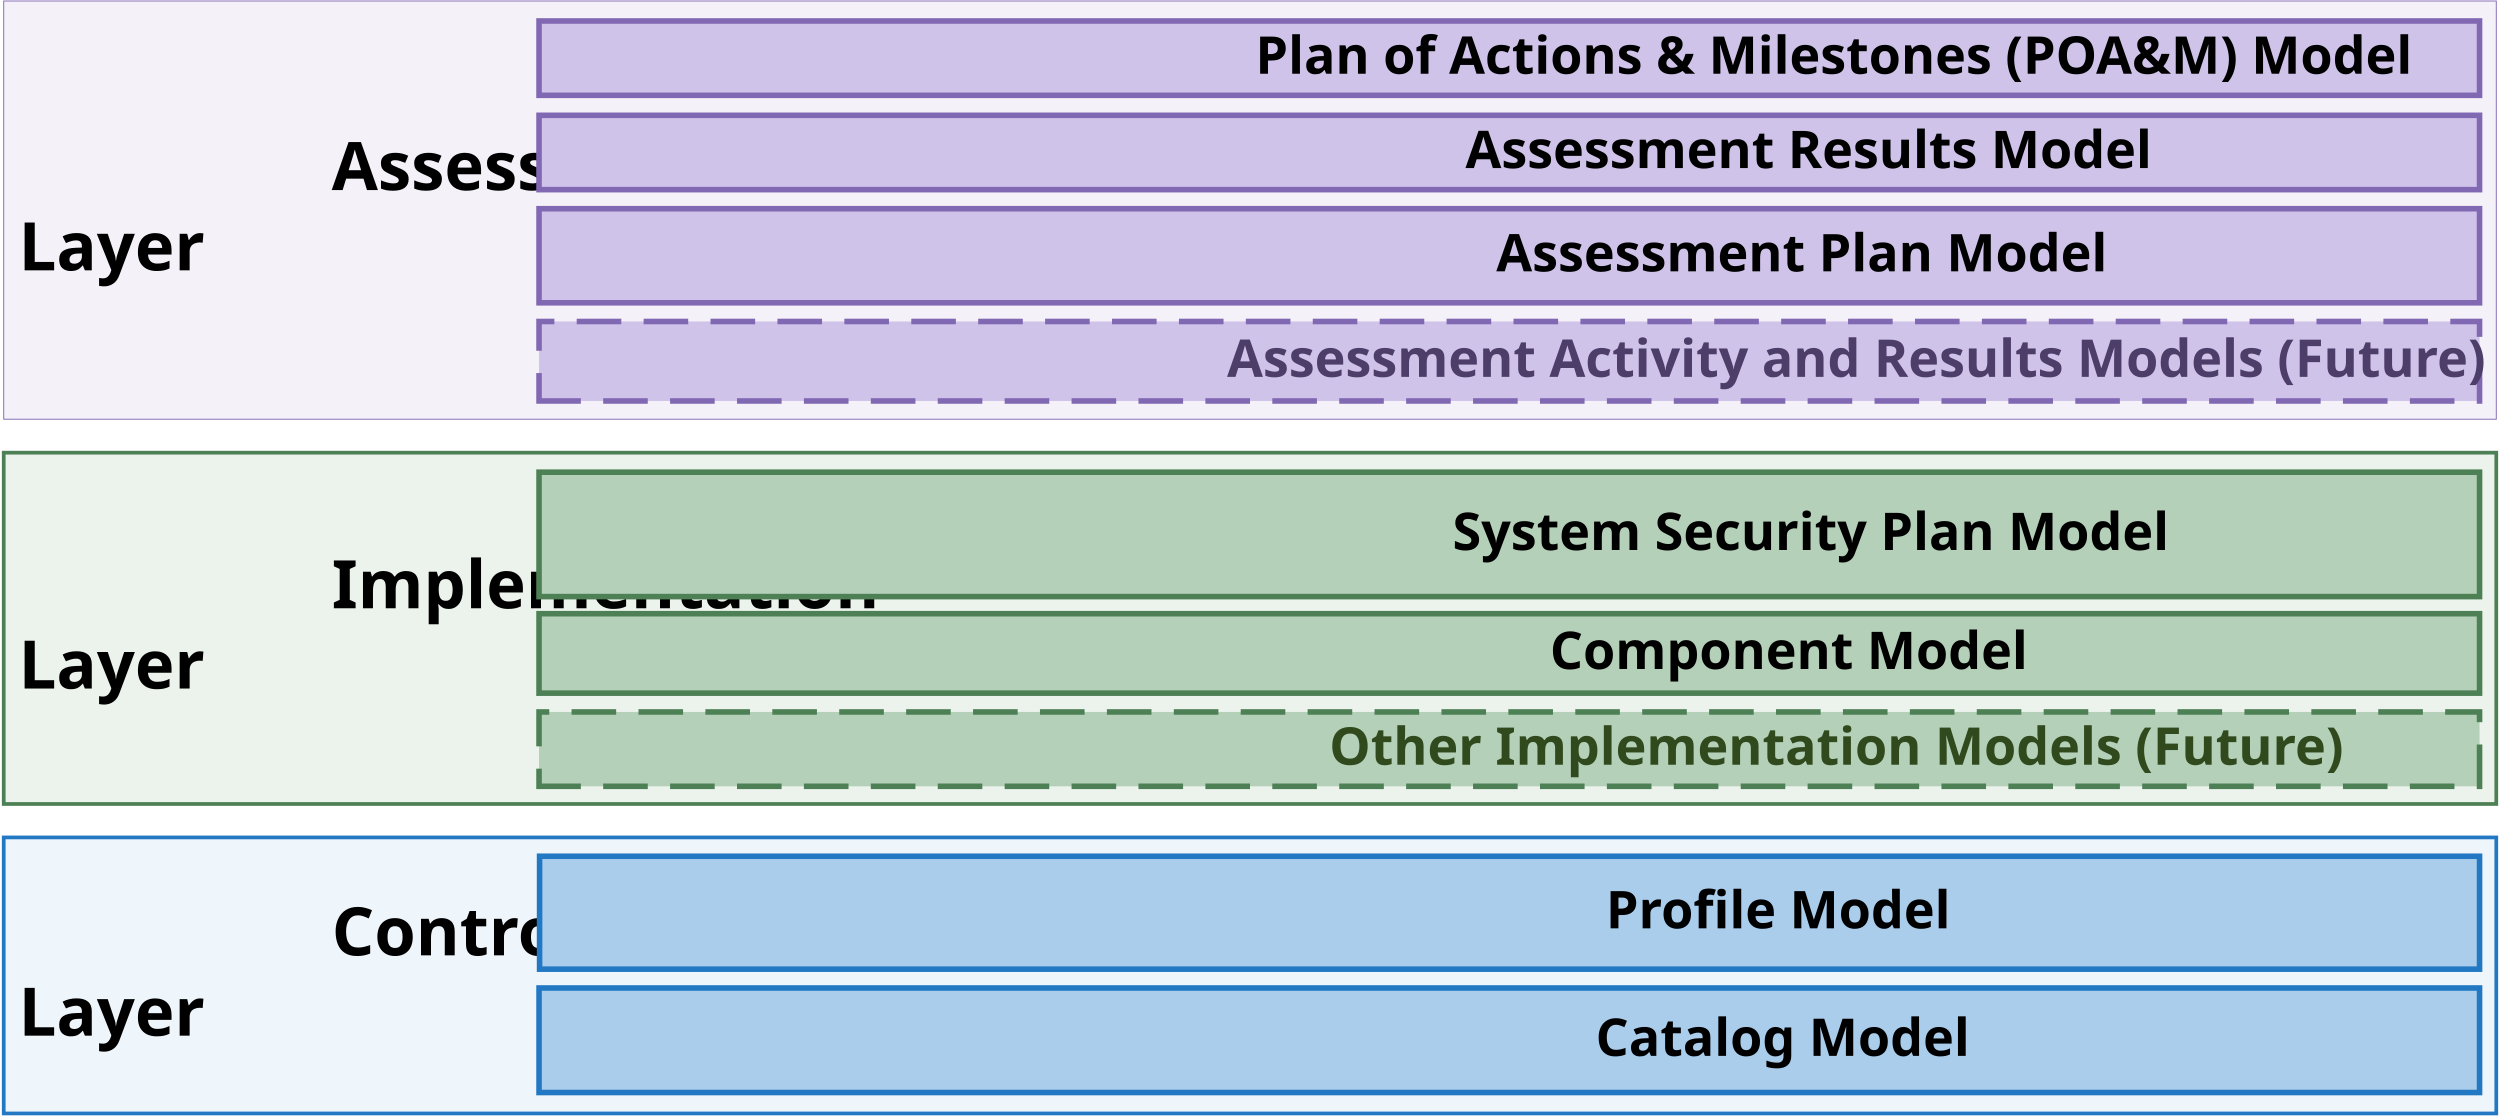
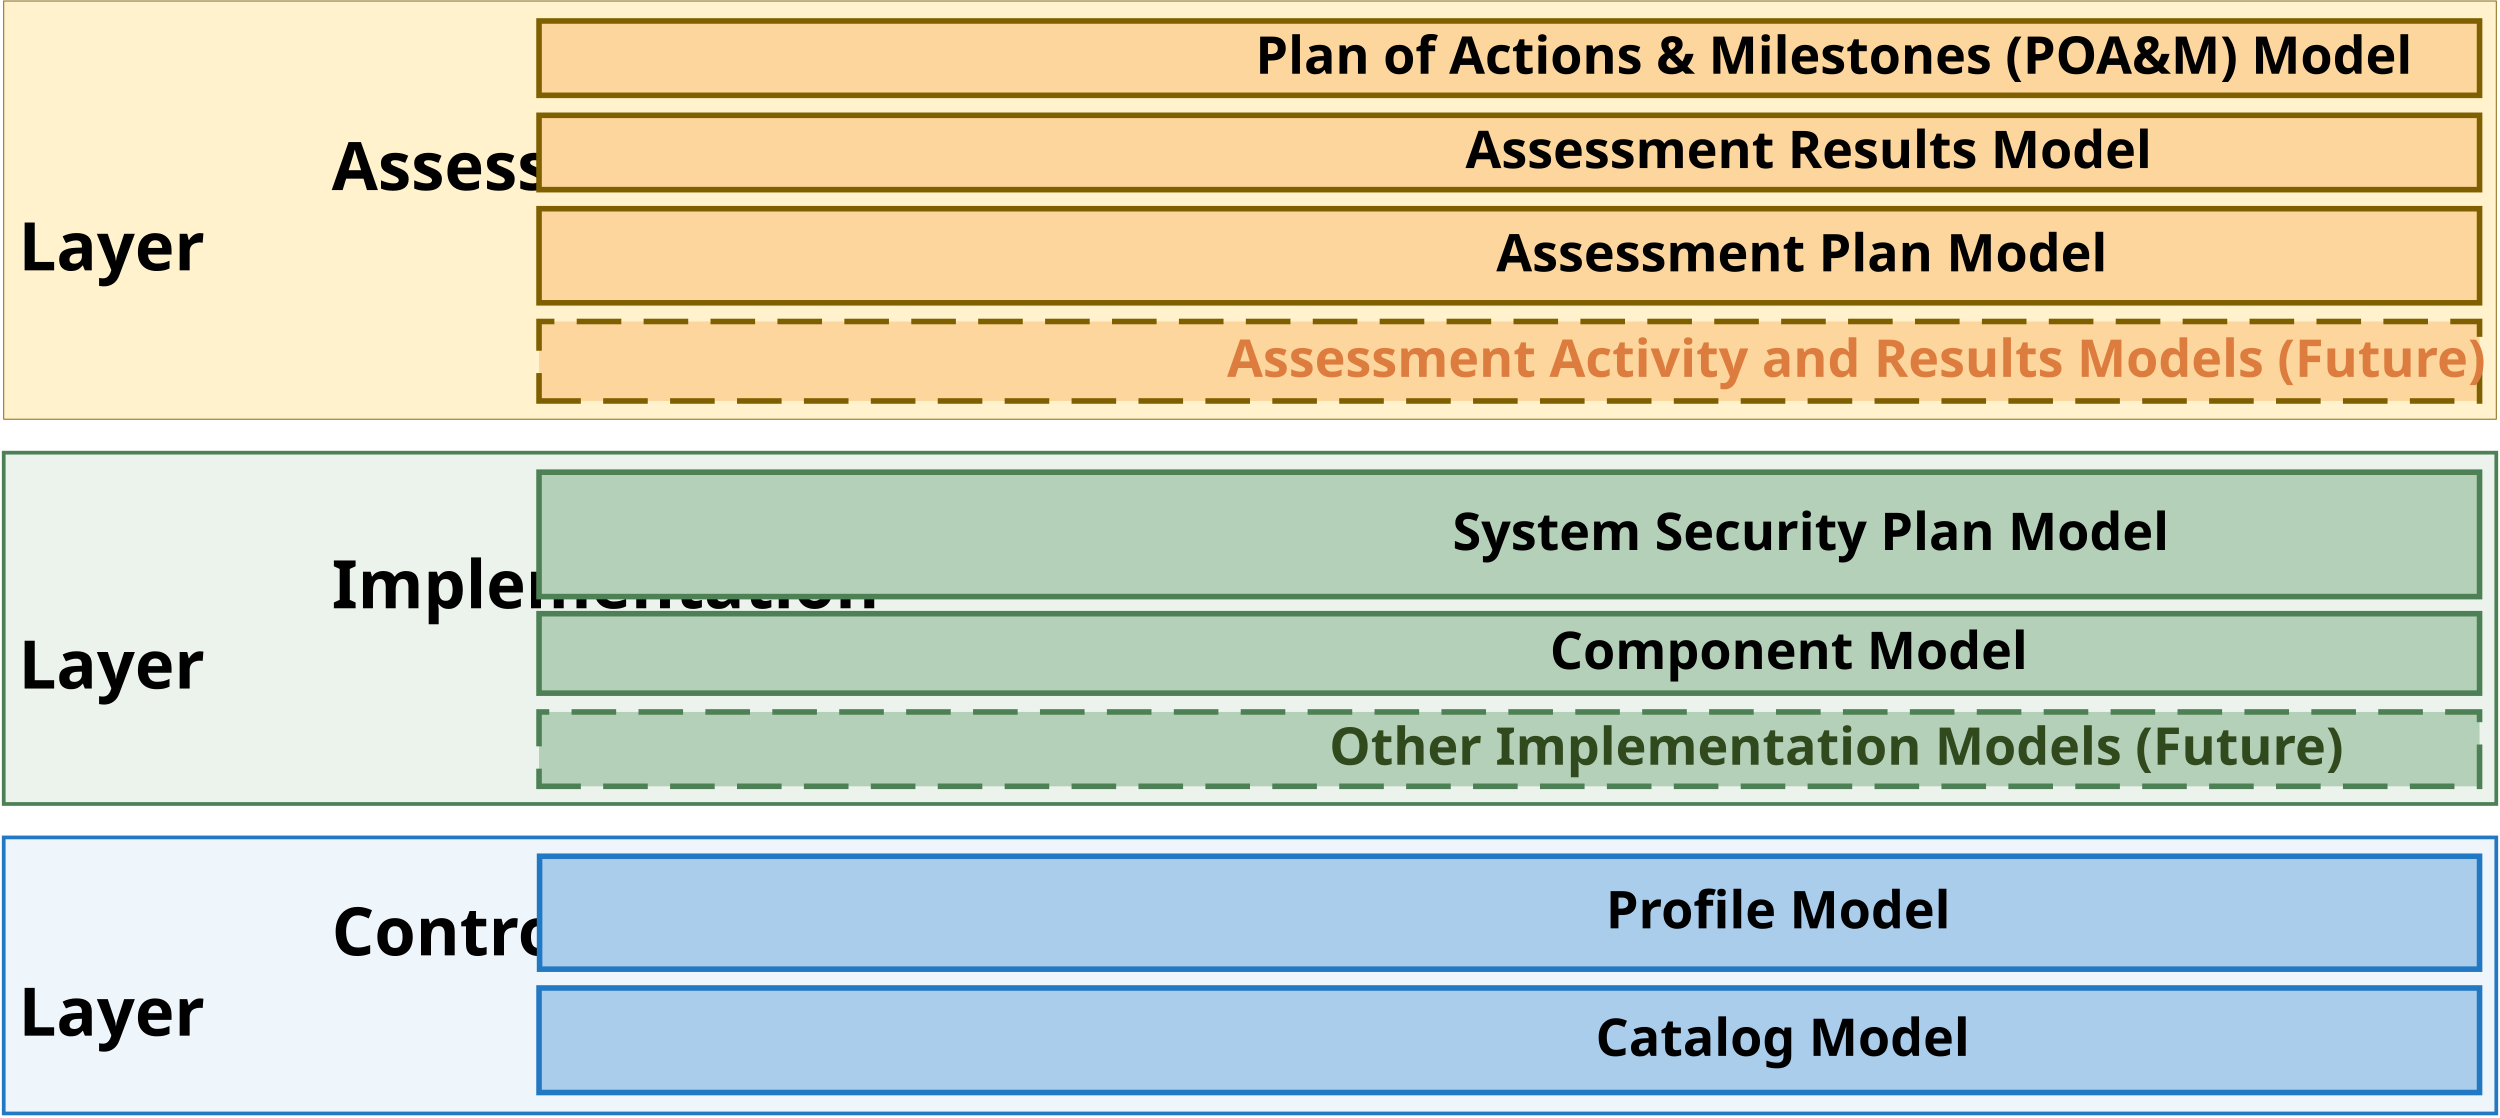
<svg xmlns="http://www.w3.org/2000/svg" xmlns:ns1="http://schemas.microsoft.com/visio/2003/SVGExtensions/" width="9.34in" height="4.174in" viewBox="0 0 672.5 300.5" xml:space="preserve" color-interpolation-filters="sRGB" class="st14">
  <ns1:documentProperties ns1:langID="1033" ns1:viewMarkup="false" />
  <style type="text/css">
	
		.st1 {fill:#eff6fb;stroke:#2378c3;stroke-width:1}
		.st2 {fill:#000000;font-family:Calibri;font-size:1.5em;font-weight:bold}
		.st3 {font-size:1em}
		.st4 {fill:#aacdec;stroke:#2378c3;stroke-width:1.5}
		.st5 {fill:#000000;font-family:Calibri;font-size:1.167em;font-weight:bold}
		.st6 {fill:#ecf3ec;stroke:#4d8055;stroke-width:1}
		.st7 {fill:#b4d0b9;stroke:#4d8055;stroke-width:1.5}
		.st8 {fill:#b4d0b9;stroke:#4d8055;stroke-dasharray:10.5,7.5;stroke-width:1.5}
		.st9 {fill:#304a1e;font-family:Calibri;font-size:1.167em;font-weight:bold}
- 		.st10 {fill:#f4f1f9;stroke:#8168b3;stroke-width:0.25}
- 		.st11 {fill:#d0c3e9;stroke:#8168b3;stroke-dasharray:10.5,7.5;stroke-width:1.5}
- 		.st12 {fill:#4c3d69;font-family:Calibri;font-size:1.167em;font-weight:bold}
- 		.st13 {fill:#d0c3e9;stroke:#8168b3;stroke-width:1.5}
+ 		.st10 {fill:#fff2cc;stroke:#7f6000;stroke-width:0.25}
+ 		.st11 {fill:#fdd69d;stroke:#7f6000;stroke-dasharray:10.5,7.5;stroke-width:1.5}
+ 		.st12 {fill:#dc7d3f;font-family:Calibri;font-size:1.167em;font-weight:bold}
+ 		.st13 {fill:#fdd69d;stroke:#7f6000;stroke-width:1.5}
		.st14 {fill:none;fill-rule:evenodd;font-size:12px;overflow:visible;stroke-linecap:square;stroke-miterlimit:3}
	
	</style>
  <g ns1:mID="0" ns1:index="1" ns1:groupContext="foregroundPage">
    <ns1:pageProperties ns1:drawingScale="1" ns1:pageScale="1" ns1:drawingUnits="0" ns1:shadowOffsetX="9" ns1:shadowOffsetY="-9" />
    <g id="shape3-1" ns1:mID="3" ns1:groupContext="shape" transform="translate(1,-1)">
      <ns1:userDefs>
        <ns1:ud ns1:nameU="visVersion" ns1:val="VT0(15):26" />
      </ns1:userDefs>
      <ns1:textBlock ns1:margins="rect(4,4,4,4)" />
      <ns1:textRect cx="335.25" cy="263.375" width="670.51" height="74.25" />
      <rect x="0" y="226.25" width="670.5" height="74.25" class="st1" />
      <text x="4" y="257.97" class="st2" ns1:langID="1033">
        <ns1:paragraph />
        <ns1:tabList />Controls<ns1:newlineChar />
        <tspan x="4" dy="1.2em" class="st3">Layer</tspan>
      </text>
    </g>
    <g id="shape4-5" ns1:mID="4" ns1:groupContext="shape" transform="translate(145.145,-39.8125)">
      <ns1:userDefs>
        <ns1:ud ns1:nameU="visVersion" ns1:val="VT0(15):26" />
      </ns1:userDefs>
      <ns1:textBlock ns1:margins="rect(4,4,4,4)" />
      <ns1:textRect cx="260.927" cy="285.312" width="521.86" height="30.375" />
      <rect x="0" y="270.125" width="521.855" height="30.375" class="st4" />
      <text x="221.31" y="289.51" class="st5" ns1:langID="1033">
        <ns1:paragraph ns1:horizAlign="1" />
        <ns1:tabList />Profile Model</text>
    </g>
    <g id="shape2-8" ns1:mID="2" ns1:groupContext="shape" transform="translate(145,-6.62501)">
      <ns1:userDefs>
        <ns1:ud ns1:nameU="visVersion" ns1:val="VT0(15):26" />
      </ns1:userDefs>
      <ns1:textBlock ns1:margins="rect(4,4,4,4)" />
      <ns1:textRect cx="261" cy="286.438" width="522.01" height="28.125" />
      <rect x="0" y="272.375" width="522" height="28.125" class="st4" />
      <text x="218.69" y="290.64" class="st5" ns1:langID="1033">
        <ns1:paragraph ns1:horizAlign="1" />
        <ns1:tabList />Catalog Model</text>
    </g>
    <g id="shape5-11" ns1:mID="5" ns1:groupContext="shape" transform="translate(1,-84.25)">
      <ns1:userDefs>
        <ns1:ud ns1:nameU="visVersion" ns1:val="VT0(15):26" />
      </ns1:userDefs>
      <ns1:textBlock ns1:margins="rect(4,4,4,4)" />
      <ns1:textRect cx="335.25" cy="253.25" width="670.51" height="94.5" />
      <rect x="0" y="206" width="670.5" height="94.5" class="st6" />
      <text x="4" y="247.85" class="st2" ns1:langID="1033">
        <ns1:paragraph />
        <ns1:tabList />Implementation<ns1:newlineChar />
        <tspan x="4" dy="1.2em" class="st3">Layer</tspan>
      </text>
    </g>
    <g id="shape6-15" ns1:mID="6" ns1:groupContext="shape" transform="translate(145,-140.031)">
      <ns1:userDefs>
        <ns1:ud ns1:nameU="visVersion" ns1:val="VT0(15):26" />
      </ns1:userDefs>
      <ns1:textBlock ns1:margins="rect(4,4,4,4)" />
      <ns1:textRect cx="261" cy="283.766" width="522.01" height="33.469" />
      <rect x="0" y="267.031" width="522" height="33.469" class="st7" />
      <text x="180.19" y="287.97" class="st5" ns1:langID="1033">
        <ns1:paragraph ns1:horizAlign="1" />
        <ns1:tabList />System Security Plan Model</text>
    </g>
    <g id="shape8-18" ns1:mID="8" ns1:groupContext="shape" transform="translate(145,-114.062)">
      <ns1:userDefs>
        <ns1:ud ns1:nameU="visVersion" ns1:val="VT0(15):26" />
      </ns1:userDefs>
      <ns1:textBlock ns1:margins="rect(4,4,4,4)" />
      <ns1:textRect cx="261" cy="289.812" width="522.01" height="21.375" />
      <rect x="0" y="279.125" width="522" height="21.375" class="st7" />
      <text x="206.39" y="294.01" class="st5" ns1:langID="1033">
        <ns1:paragraph ns1:horizAlign="1" />
        <ns1:tabList />Component Model</text>
    </g>
    <g id="shape28-21" ns1:mID="28" ns1:groupContext="shape" transform="translate(145,-89)">
      <ns1:textBlock ns1:margins="rect(4,4,4,4)" />
      <ns1:textRect cx="261" cy="290.5" width="522" height="20" />
      <path d="M0 300.5 L522 300.5 L522 280.5 L0 280.5 L0 300.5 Z" class="st8" />
      <text x="147.04" y="294.7" class="st9" ns1:langID="1033">
        <ns1:paragraph ns1:horizAlign="1" />
        <ns1:tabList />Other Implementation Models (Future)</text>
    </g>
    <g id="shape10-24" ns1:mID="10" ns1:groupContext="shape" transform="translate(1,-187.75)">
      <ns1:userDefs>
        <ns1:ud ns1:nameU="visVersion" ns1:val="VT0(15):26" />
      </ns1:userDefs>
      <ns1:textBlock ns1:margins="rect(4,4,4,4)" />
      <ns1:textRect cx="335.25" cy="244.25" width="670.51" height="112.5" />
      <rect x="0" y="188" width="670.5" height="112.5" class="st10" />
      <text x="4" y="238.85" class="st2" ns1:langID="1033">
        <ns1:paragraph />
        <ns1:tabList />Assessment<ns1:newlineChar />
        <tspan x="4" dy="1.2em" class="st3">Layer</tspan>
      </text>
    </g>
    <g id="shape14-28" ns1:mID="14" ns1:groupContext="shape" transform="translate(145,-192.657)">
      <ns1:textBlock ns1:margins="rect(4,4,4,4)" />
      <ns1:textRect cx="261" cy="289.812" width="522" height="21.375" />
      <path d="M0 300.5 L522 300.5 L522 279.12 L0 279.12 L0 300.5 Z" class="st11" />
      <text x="119.54" y="294.01" class="st12" ns1:langID="1033">
        <ns1:paragraph ns1:horizAlign="1" />
        <ns1:tabList />Assessment Activity and Results Models (Future)</text>
    </g>
    <g id="shape17-31" ns1:mID="17" ns1:groupContext="shape" transform="translate(145,-274.875)">
      <ns1:textBlock ns1:margins="rect(4,4,4,4)" />
      <ns1:textRect cx="261" cy="290.5" width="522" height="20" />
      <rect x="0" y="280.5" width="522" height="20" class="st13" />
      <text x="127.18" y="294.7" class="st5" ns1:langID="1033">
        <ns1:paragraph ns1:horizAlign="1" />
        <ns1:tabList />Plan of Actions &amp; Milestones (POA&amp;M) Model</text>
    </g>
    <g id="shape21-34" ns1:mID="21" ns1:groupContext="shape" transform="translate(145,-219.063)">
      <ns1:textBlock ns1:margins="rect(4,4,4,4)" />
      <ns1:textRect cx="261" cy="287.844" width="522" height="25.312" />
      <rect x="0" y="275.188" width="522" height="25.312" class="st13" />
      <text x="191.96" y="292.04" class="st5" ns1:langID="1033">
        <ns1:paragraph ns1:horizAlign="1" />
        <ns1:tabList />Assessment Plan Model</text>
    </g>
    <g id="shape23-37" ns1:mID="23" ns1:groupContext="shape" transform="translate(145,-249.5)">
      <ns1:textBlock ns1:margins="rect(4,4,4,4)" />
      <ns1:textRect cx="261" cy="290.5" width="522" height="20" />
      <rect x="0" y="280.5" width="522" height="20" class="st13" />
      <text x="183.67" y="294.7" class="st5" ns1:langID="1033">
        <ns1:paragraph ns1:horizAlign="1" />
        <ns1:tabList />Assessment Results Model</text>
    </g>
  </g>
</svg>
